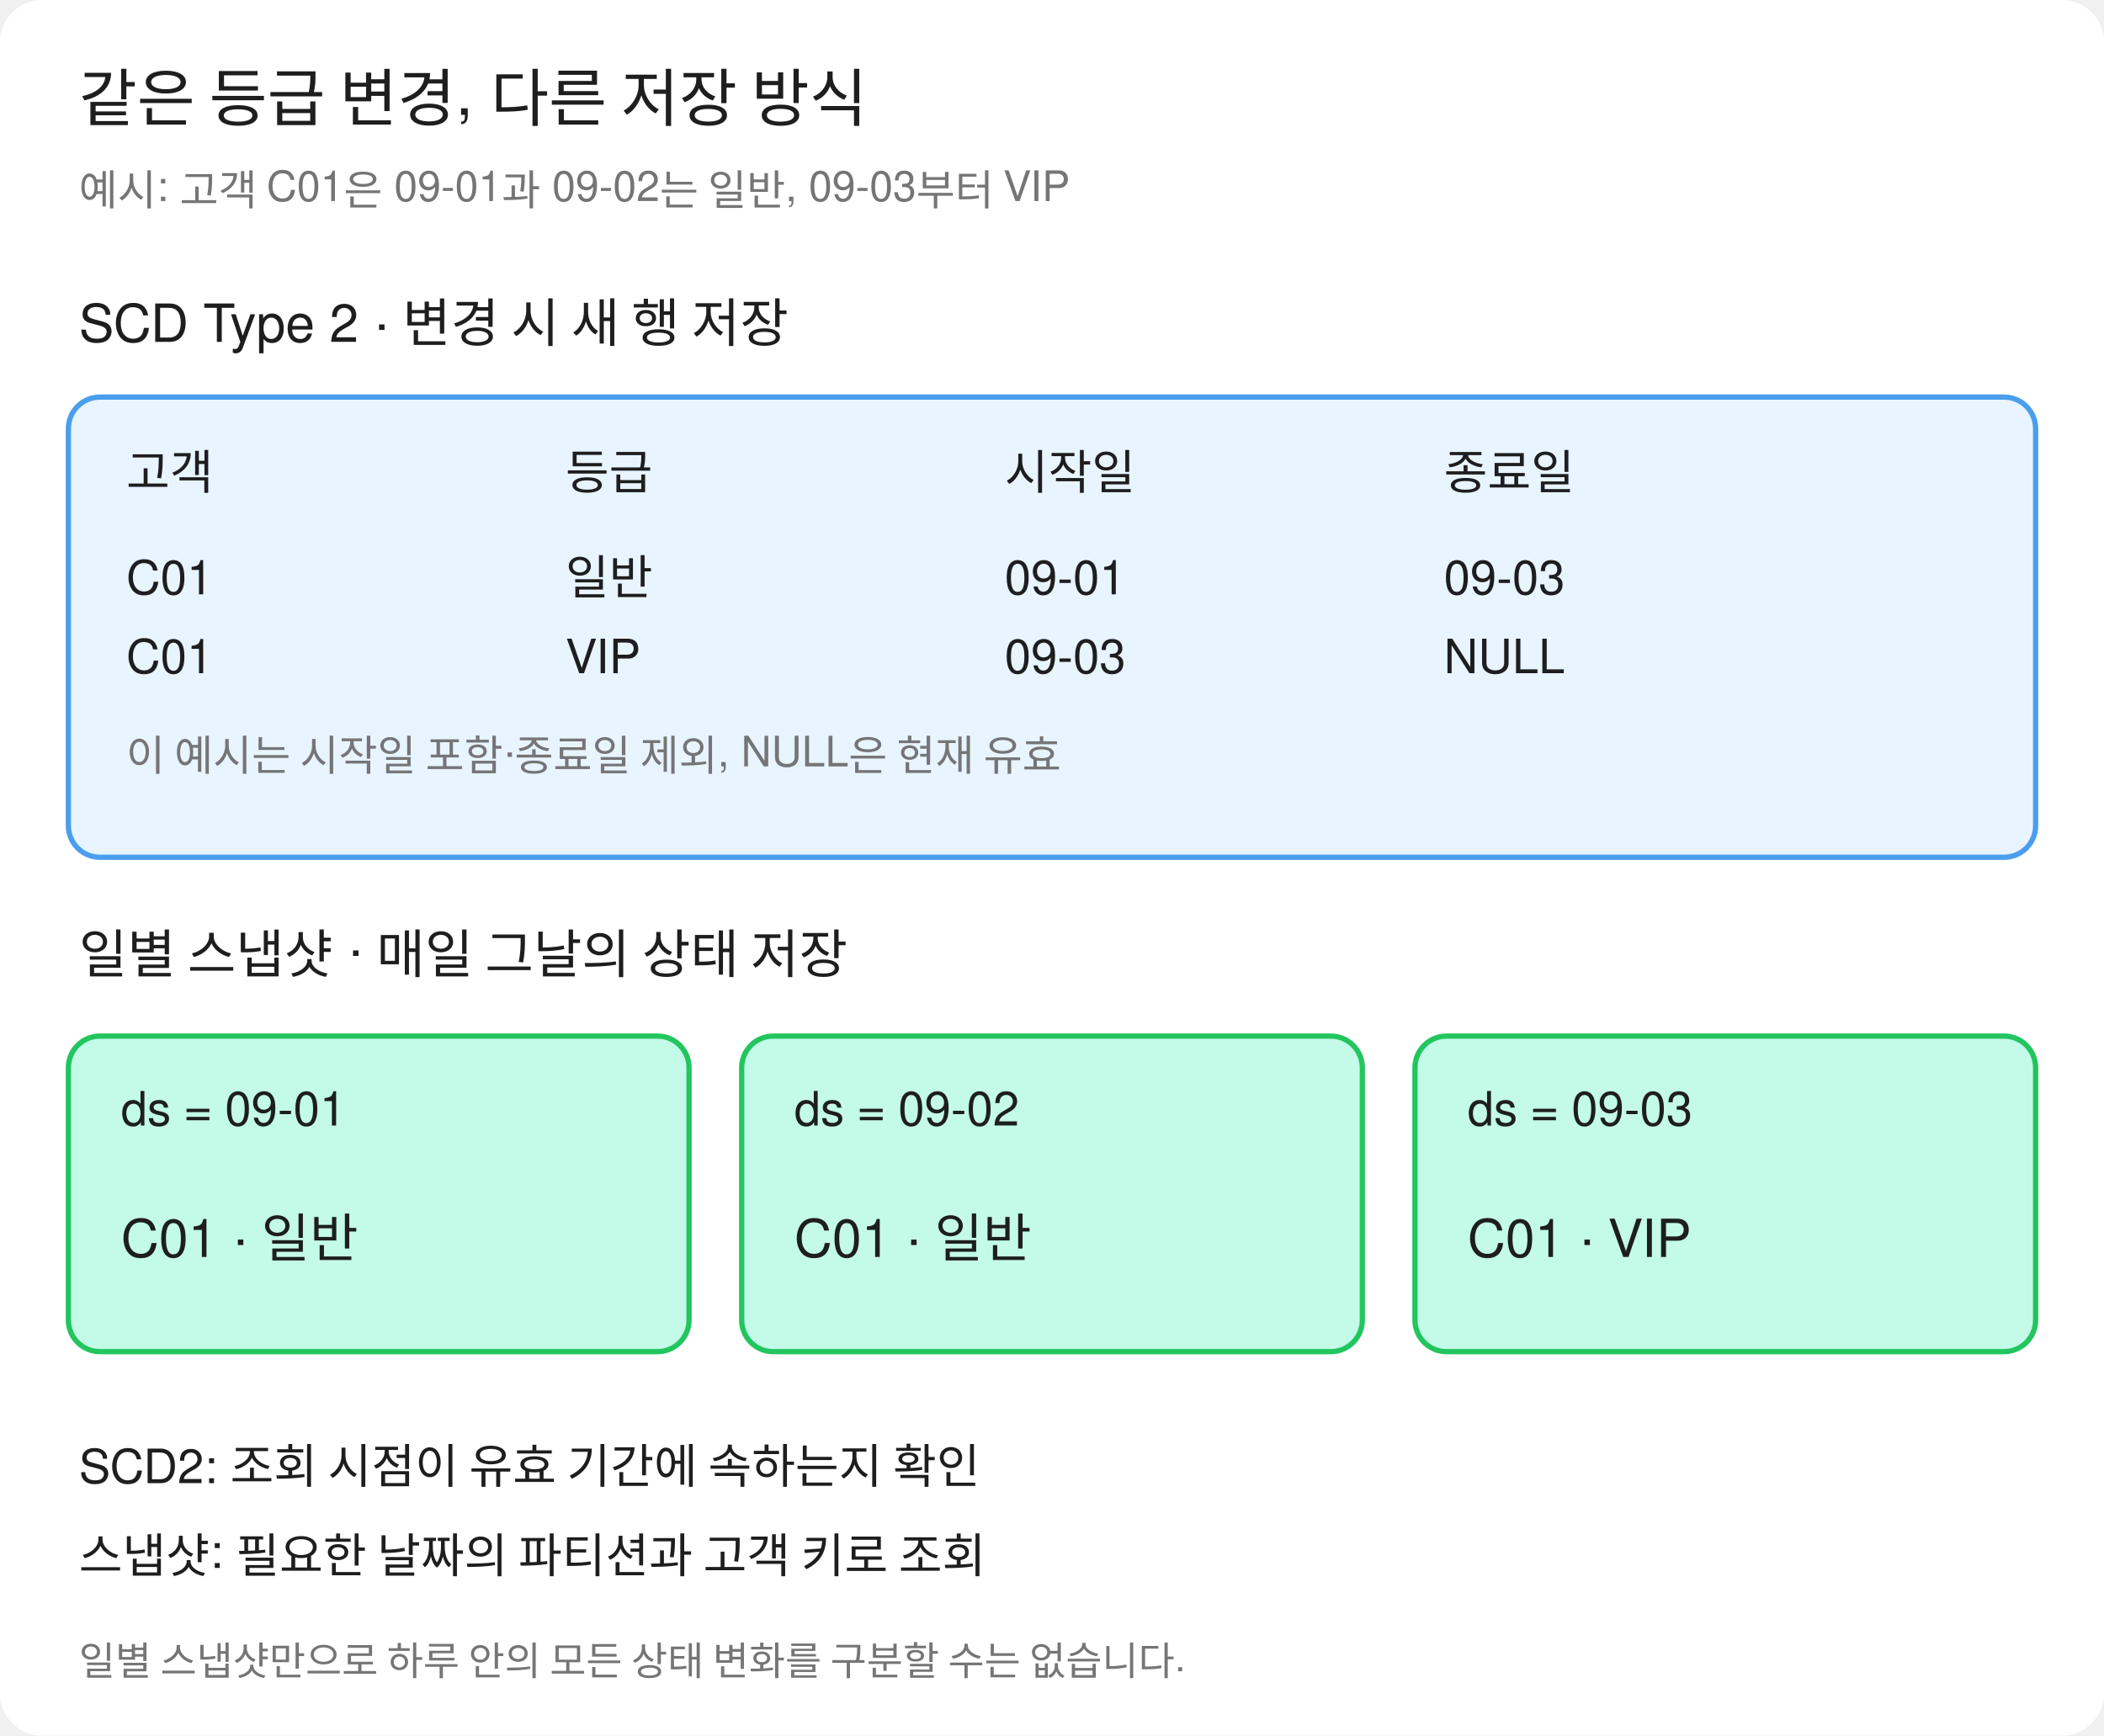
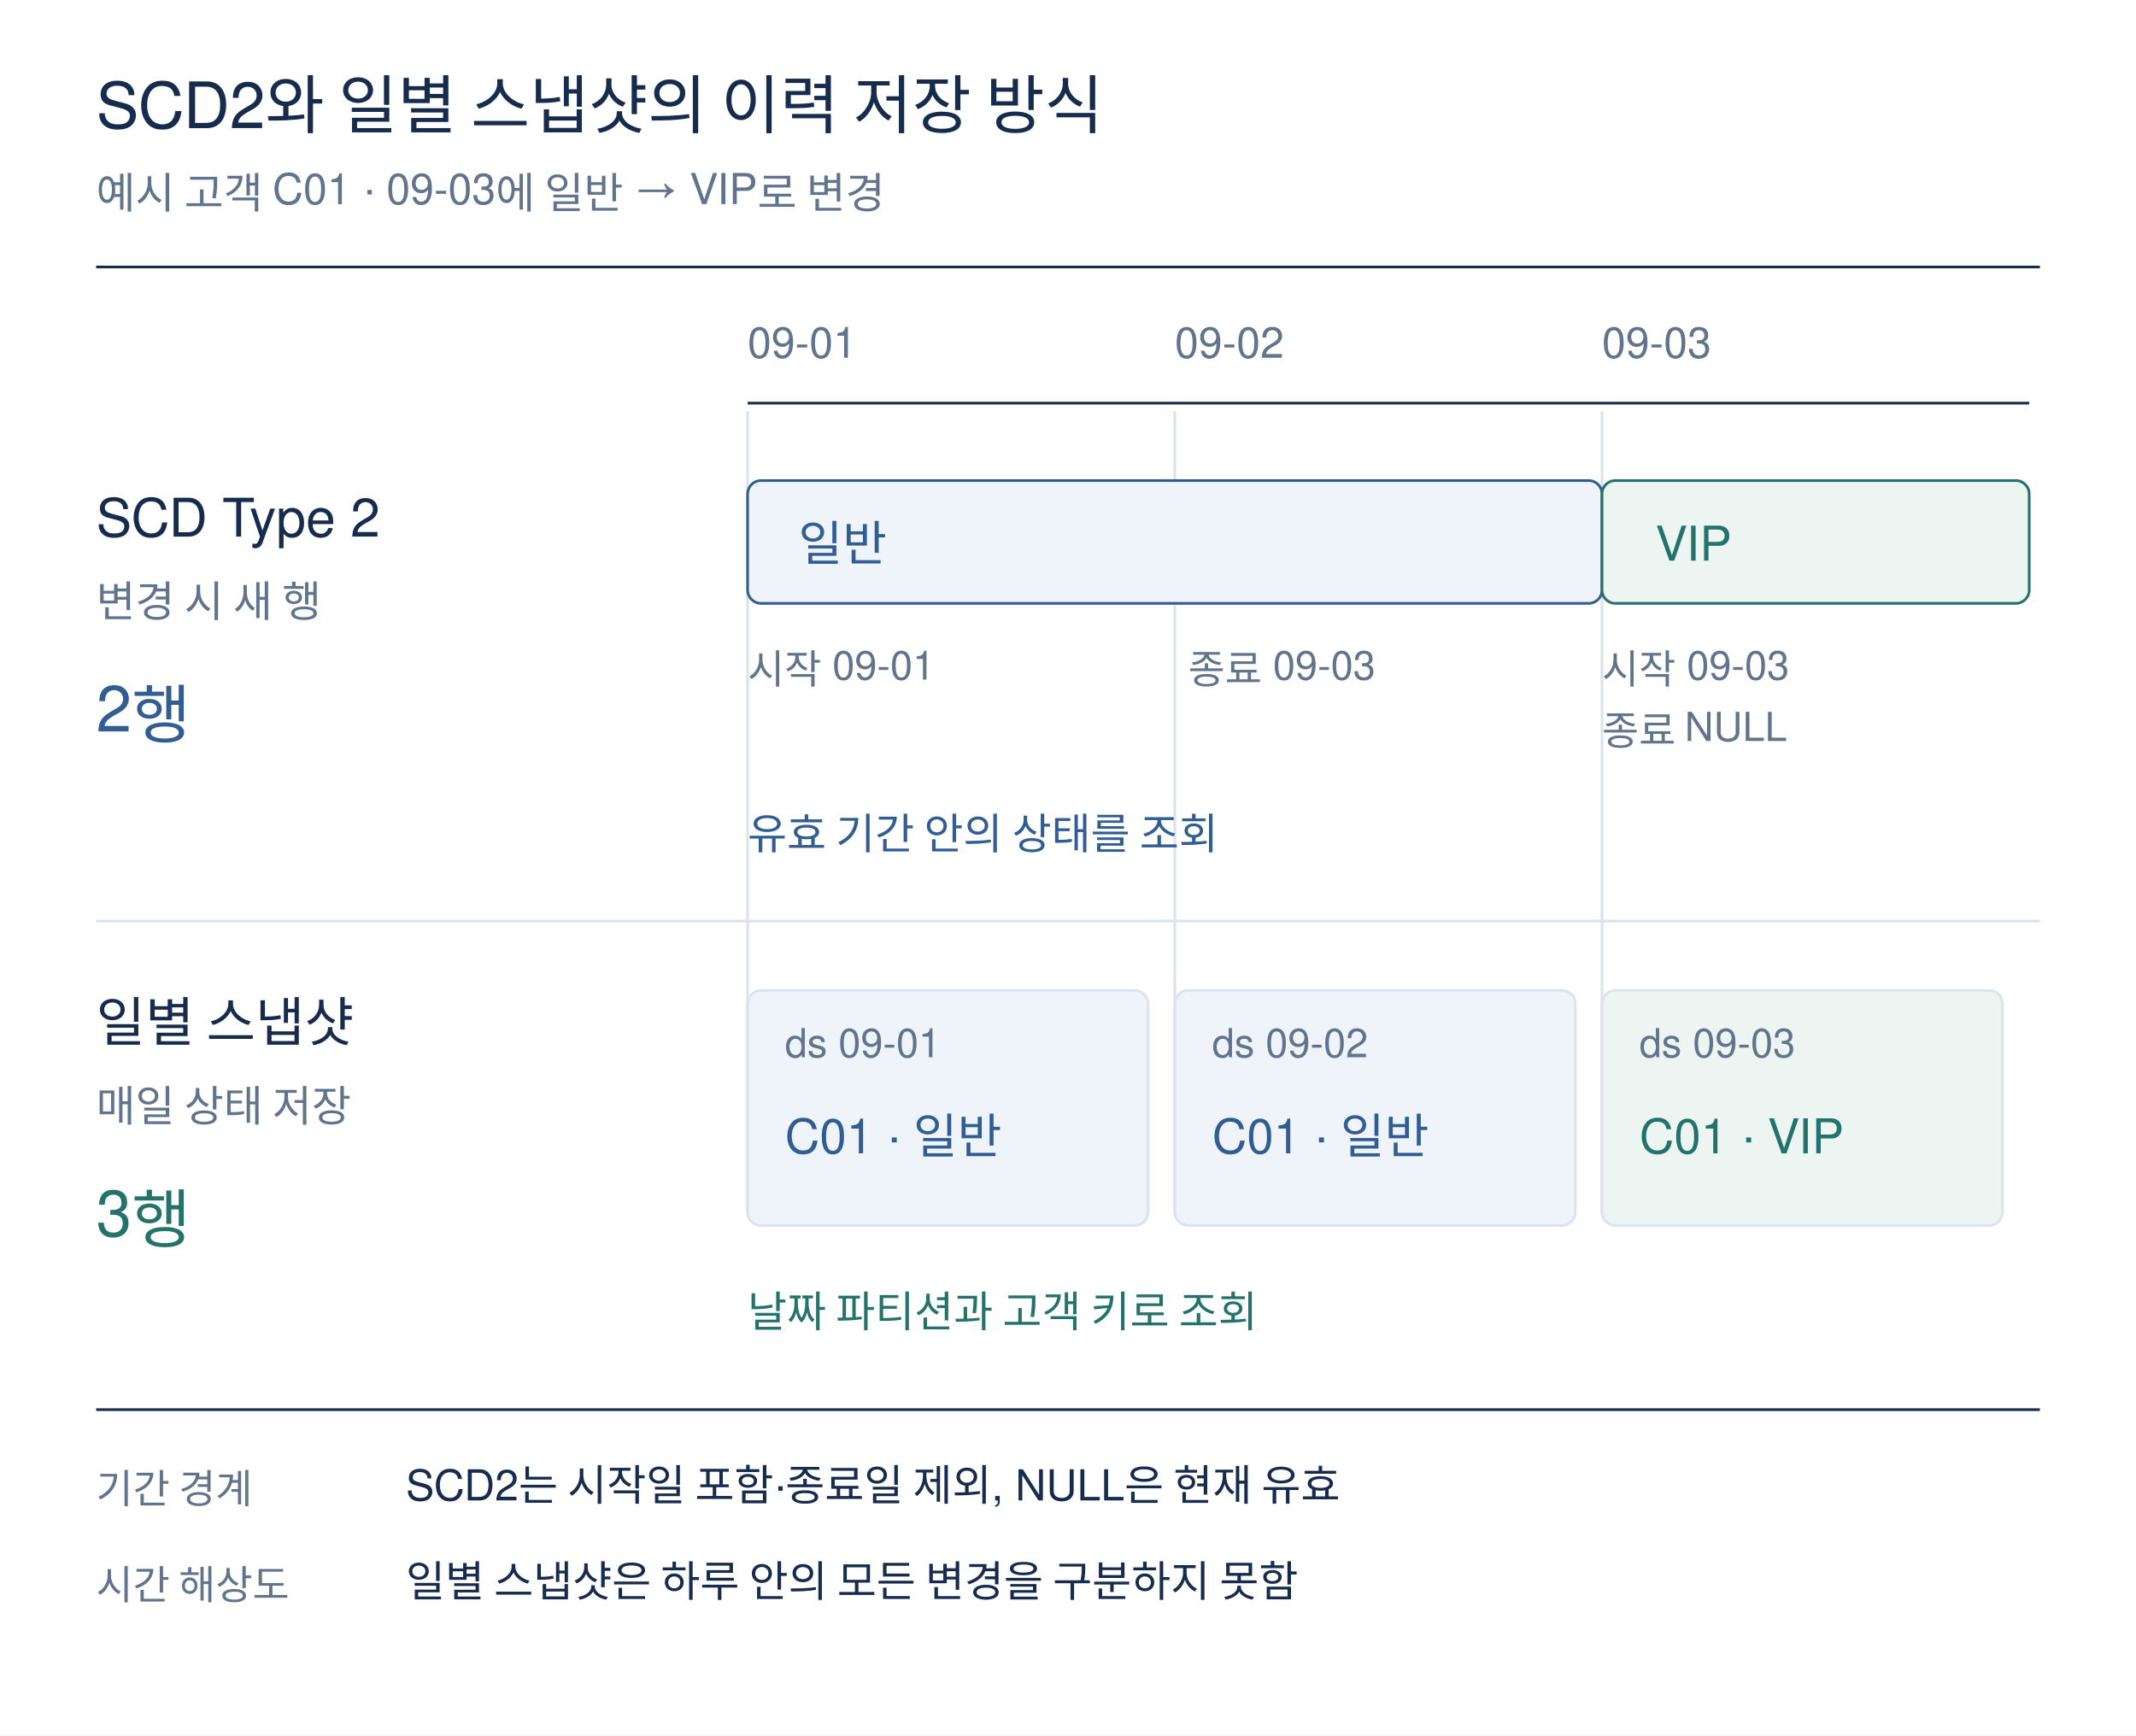
- <svg xmlns="http://www.w3.org/2000/svg" width="800" height="660" viewBox="0 0 800 660" role="img" aria-labelledby="title desc">
-   <rect width="800" height="660" rx="16" fill="#ffffff" />
-   <text x="30" y="46.0" font-family="Helvetica, Arial, Apple SD Gothic Neo, Malgun Gothic, sans-serif" font-size="24" fill="#1e1e1e">같은 등급 변경, 다른 저장 방식</text>
-   <text x="30" y="78.0" font-family="Helvetica, Arial, Apple SD Gothic Neo, Malgun Gothic, sans-serif" font-size="16" fill="#757575">예시: 고객 C01은 09-01과 09-02는 일반, 09-03부터 VIP</text>
-   <text x="30" y="130.0" font-family="Helvetica, Arial, Apple SD Gothic Neo, Malgun Gothic, sans-serif" font-size="20" fill="#1e1e1e">SCD Type 2  ·  변경 시 새 행 저장</text>
-   <rect x="26" y="151" width="748" height="175" rx="12" fill="#e8f4ff" stroke="#4a9eed" stroke-width="2" />
-   <text x="48" y="186.0" font-family="Helvetica, Arial, Apple SD Gothic Neo, Malgun Gothic, sans-serif" font-size="18" fill="#1e1e1e">고객</text>
-   <text x="215" y="186.0" font-family="Helvetica, Arial, Apple SD Gothic Neo, Malgun Gothic, sans-serif" font-size="18" fill="#1e1e1e">등급</text>
-   <text x="382" y="186.0" font-family="Helvetica, Arial, Apple SD Gothic Neo, Malgun Gothic, sans-serif" font-size="18" fill="#1e1e1e">시작일</text>
-   <text x="549" y="186.0" font-family="Helvetica, Arial, Apple SD Gothic Neo, Malgun Gothic, sans-serif" font-size="18" fill="#1e1e1e">종료일</text>
-   <text x="48" y="226.0" font-family="Helvetica, Arial, Apple SD Gothic Neo, Malgun Gothic, sans-serif" font-size="18" fill="#1e1e1e">C01</text>
-   <text x="215" y="226.0" font-family="Helvetica, Arial, Apple SD Gothic Neo, Malgun Gothic, sans-serif" font-size="18" fill="#1e1e1e">일반</text>
-   <text x="382" y="226.0" font-family="Helvetica, Arial, Apple SD Gothic Neo, Malgun Gothic, sans-serif" font-size="18" fill="#1e1e1e">09-01</text>
-   <text x="549" y="226.0" font-family="Helvetica, Arial, Apple SD Gothic Neo, Malgun Gothic, sans-serif" font-size="18" fill="#1e1e1e">09-03</text>
-   <text x="48" y="256.0" font-family="Helvetica, Arial, Apple SD Gothic Neo, Malgun Gothic, sans-serif" font-size="18" fill="#1e1e1e">C01</text>
-   <text x="215" y="256.0" font-family="Helvetica, Arial, Apple SD Gothic Neo, Malgun Gothic, sans-serif" font-size="18" fill="#1e1e1e">VIP</text>
-   <text x="382" y="256.0" font-family="Helvetica, Arial, Apple SD Gothic Neo, Malgun Gothic, sans-serif" font-size="18" fill="#1e1e1e">09-03</text>
-   <text x="549" y="256.0" font-family="Helvetica, Arial, Apple SD Gothic Neo, Malgun Gothic, sans-serif" font-size="18" fill="#1e1e1e">NULL</text>
-   <text x="48" y="293.0" font-family="Helvetica, Arial, Apple SD Gothic Neo, Malgun Gothic, sans-serif" font-size="16" fill="#757575">이 예시는 시작일 포함·종료일 제외, NULL은 현재 유효</text>
-   <text x="30" y="370.0" font-family="Helvetica, Arial, Apple SD Gothic Neo, Malgun Gothic, sans-serif" font-size="20" fill="#1e1e1e">일별 스냅샷  ·  매일 그날의 상태 저장</text>
-   <rect x="26" y="394" width="236" height="120" rx="12" fill="#c3fae8" stroke="#22c55e" stroke-width="2" />
-   <text x="46" y="428.0" font-family="Helvetica, Arial, Apple SD Gothic Neo, Malgun Gothic, sans-serif" font-size="18" fill="#1e1e1e">ds = 09-01</text>
-   <text x="46" y="478.0" font-family="Helvetica, Arial, Apple SD Gothic Neo, Malgun Gothic, sans-serif" font-size="20" fill="#1e1e1e">C01  ·  일반</text>
-   <rect x="282" y="394" width="236" height="120" rx="12" fill="#c3fae8" stroke="#22c55e" stroke-width="2" />
-   <text x="302" y="428.0" font-family="Helvetica, Arial, Apple SD Gothic Neo, Malgun Gothic, sans-serif" font-size="18" fill="#1e1e1e">ds = 09-02</text>
-   <text x="302" y="478.0" font-family="Helvetica, Arial, Apple SD Gothic Neo, Malgun Gothic, sans-serif" font-size="20" fill="#1e1e1e">C01  ·  일반</text>
-   <rect x="538" y="394" width="236" height="120" rx="12" fill="#c3fae8" stroke="#22c55e" stroke-width="2" />
-   <text x="558" y="428.0" font-family="Helvetica, Arial, Apple SD Gothic Neo, Malgun Gothic, sans-serif" font-size="18" fill="#1e1e1e">ds = 09-03</text>
-   <text x="558" y="478.0" font-family="Helvetica, Arial, Apple SD Gothic Neo, Malgun Gothic, sans-serif" font-size="20" fill="#1e1e1e">C01  ·  VIP</text>
-   <text x="30" y="564.0" font-family="Helvetica, Arial, Apple SD Gothic Neo, Malgun Gothic, sans-serif" font-size="18" fill="#1e1e1e">SCD2: 조회 시점이 유효 기간에 속하는지 확인</text>
-   <text x="30" y="598.0" font-family="Helvetica, Arial, Apple SD Gothic Neo, Malgun Gothic, sans-serif" font-size="18" fill="#1e1e1e">스냅샷: 필요한 날짜의 파티션과 고객 키로 조회</text>
-   <text x="30" y="637.0" font-family="Helvetica, Arial, Apple SD Gothic Neo, Malgun Gothic, sans-serif" font-size="15" fill="#757575">일별 스냅샷만으로 하루 안의 모든 상태 변화를 구분할 수는 없습니다.</text>
+ <svg xmlns="http://www.w3.org/2000/svg" width="800" height="650" viewBox="0 0 800 650" role="img" aria-labelledby="title desc">
+   <rect width="800" height="650" fill="#fff" />
+   <text x="36" y="48.0" font-family="Helvetica, Arial, Apple SD Gothic Neo, Malgun Gothic, sans-serif" font-size="24" fill="#172B4D">SCD2와 일별 스냅샷의 이력 저장 방식</text>
+   <text x="36" y="78.0" font-family="Helvetica, Arial, Apple SD Gothic Neo, Malgun Gothic, sans-serif" font-size="16" fill="#62748B">예시 고객 C01 · 09-03에 일반 → VIP로 변경</text>
+   <path d="M 36 100 l 728 0" fill="none" stroke="#172B4D" />
+   <text x="280" y="134.0" font-family="Helvetica, Arial, Apple SD Gothic Neo, Malgun Gothic, sans-serif" font-size="16" fill="#62748B">09-01</text>
+   <path d="M 280 154 l 0 301" fill="none" stroke="#DCE3EC" />
+   <text x="440" y="134.0" font-family="Helvetica, Arial, Apple SD Gothic Neo, Malgun Gothic, sans-serif" font-size="16" fill="#62748B">09-02</text>
+   <path d="M 440 154 l 0 301" fill="none" stroke="#DCE3EC" />
+   <text x="600" y="134.0" font-family="Helvetica, Arial, Apple SD Gothic Neo, Malgun Gothic, sans-serif" font-size="16" fill="#62748B">09-03</text>
+   <path d="M 600 154 l 0 301" fill="none" stroke="#DCE3EC" />
+   <path d="M 280 151 l 480 0" fill="none" stroke="#172B4D" />
+   <text x="36" y="201.0" font-family="Helvetica, Arial, Apple SD Gothic Neo, Malgun Gothic, sans-serif" font-size="20" fill="#172B4D">SCD Type 2</text>
+   <text x="36" y="231.0" font-family="Helvetica, Arial, Apple SD Gothic Neo, Malgun Gothic, sans-serif" font-size="16" fill="#62748B">변경 시 새 행</text>
+   <text x="36" y="274.0" font-family="Helvetica, Arial, Apple SD Gothic Neo, Malgun Gothic, sans-serif" font-size="24" fill="#315D93">2행</text>
+   <rect x="280" y="180" width="320" height="46" rx="5" fill="#EFF4FA" stroke="#315D93" />
+   <text x="299" y="210.0" font-family="Helvetica, Arial, Apple SD Gothic Neo, Malgun Gothic, sans-serif" font-size="18" fill="#315D93">일반</text>
+   <rect x="600" y="180" width="160" height="46" rx="5" fill="#EDF5F3" stroke="#24736B" />
+   <text x="620" y="210.0" font-family="Helvetica, Arial, Apple SD Gothic Neo, Malgun Gothic, sans-serif" font-size="18" fill="#24736B">VIP</text>
+   <text x="280" y="256.0" font-family="Helvetica, Arial, Apple SD Gothic Neo, Malgun Gothic, sans-serif" font-size="15" fill="#62748B">시작 09-01</text>
+   <text x="445" y="256.0" font-family="Helvetica, Arial, Apple SD Gothic Neo, Malgun Gothic, sans-serif" font-size="15" fill="#62748B">종료 09-03</text>
+   <text x="600" y="256.0" font-family="Helvetica, Arial, Apple SD Gothic Neo, Malgun Gothic, sans-serif" font-size="15" fill="#62748B">시작 09-03</text>
+   <text x="600" y="279.0" font-family="Helvetica, Arial, Apple SD Gothic Neo, Malgun Gothic, sans-serif" font-size="15" fill="#62748B">종료 NULL</text>
+   <text x="280" y="318.0" font-family="Helvetica, Arial, Apple SD Gothic Neo, Malgun Gothic, sans-serif" font-size="16" fill="#315D93">유효 기간 안의 상태를 조회</text>
+   <path d="M 36 345 l 728 0" fill="none" stroke="#DCE3EC" />
+   <text x="36" y="390.0" font-family="Helvetica, Arial, Apple SD Gothic Neo, Malgun Gothic, sans-serif" font-size="20" fill="#172B4D">일별 스냅샷</text>
+   <text x="36" y="420.0" font-family="Helvetica, Arial, Apple SD Gothic Neo, Malgun Gothic, sans-serif" font-size="16" fill="#62748B">매일 상태 저장</text>
+   <text x="36" y="463.0" font-family="Helvetica, Arial, Apple SD Gothic Neo, Malgun Gothic, sans-serif" font-size="24" fill="#24736B">3행</text>
+   <rect x="280" y="371" width="150" height="88" rx="5" fill="#EFF4FA" stroke="#DCE3EC" />
+   <text x="294" y="396.0" font-family="Helvetica, Arial, Apple SD Gothic Neo, Malgun Gothic, sans-serif" font-size="15" fill="#62748B">ds  09-01</text>
+   <text x="294" y="432.0" font-family="Helvetica, Arial, Apple SD Gothic Neo, Malgun Gothic, sans-serif" font-size="18" fill="#315D93">C01 · 일반</text>
+   <rect x="440" y="371" width="150" height="88" rx="5" fill="#EFF4FA" stroke="#DCE3EC" />
+   <text x="454" y="396.0" font-family="Helvetica, Arial, Apple SD Gothic Neo, Malgun Gothic, sans-serif" font-size="15" fill="#62748B">ds  09-02</text>
+   <text x="454" y="432.0" font-family="Helvetica, Arial, Apple SD Gothic Neo, Malgun Gothic, sans-serif" font-size="18" fill="#315D93">C01 · 일반</text>
+   <rect x="600" y="371" width="150" height="88" rx="5" fill="#EDF5F3" stroke="#DCE3EC" />
+   <text x="614" y="396.0" font-family="Helvetica, Arial, Apple SD Gothic Neo, Malgun Gothic, sans-serif" font-size="15" fill="#62748B">ds  09-03</text>
+   <text x="614" y="432.0" font-family="Helvetica, Arial, Apple SD Gothic Neo, Malgun Gothic, sans-serif" font-size="18" fill="#24736B">C01 · VIP</text>
+   <text x="280" y="497.0" font-family="Helvetica, Arial, Apple SD Gothic Neo, Malgun Gothic, sans-serif" font-size="16" fill="#24736B">날짜 파티션과 고객 키로 조회</text>
+   <path d="M 36 528 l 728 0" fill="none" stroke="#172B4D" />
+   <text x="36" y="563.0" font-family="Helvetica, Arial, Apple SD Gothic Neo, Malgun Gothic, sans-serif" font-size="15" fill="#62748B">기간 경계</text>
+   <text x="152" y="562.0" font-family="Helvetica, Arial, Apple SD Gothic Neo, Malgun Gothic, sans-serif" font-size="16" fill="#172B4D">SCD2는 시작일 포함·종료일 제외, NULL은 현재 유효</text>
+   <text x="36" y="599.0" font-family="Helvetica, Arial, Apple SD Gothic Neo, Malgun Gothic, sans-serif" font-size="15" fill="#62748B">시간 해상도</text>
+   <text x="152" y="598.0" font-family="Helvetica, Arial, Apple SD Gothic Neo, Malgun Gothic, sans-serif" font-size="16" fill="#172B4D">일별 스냅샷은 하루 안의 모든 변경을 구분하지 못함</text>
</svg>
